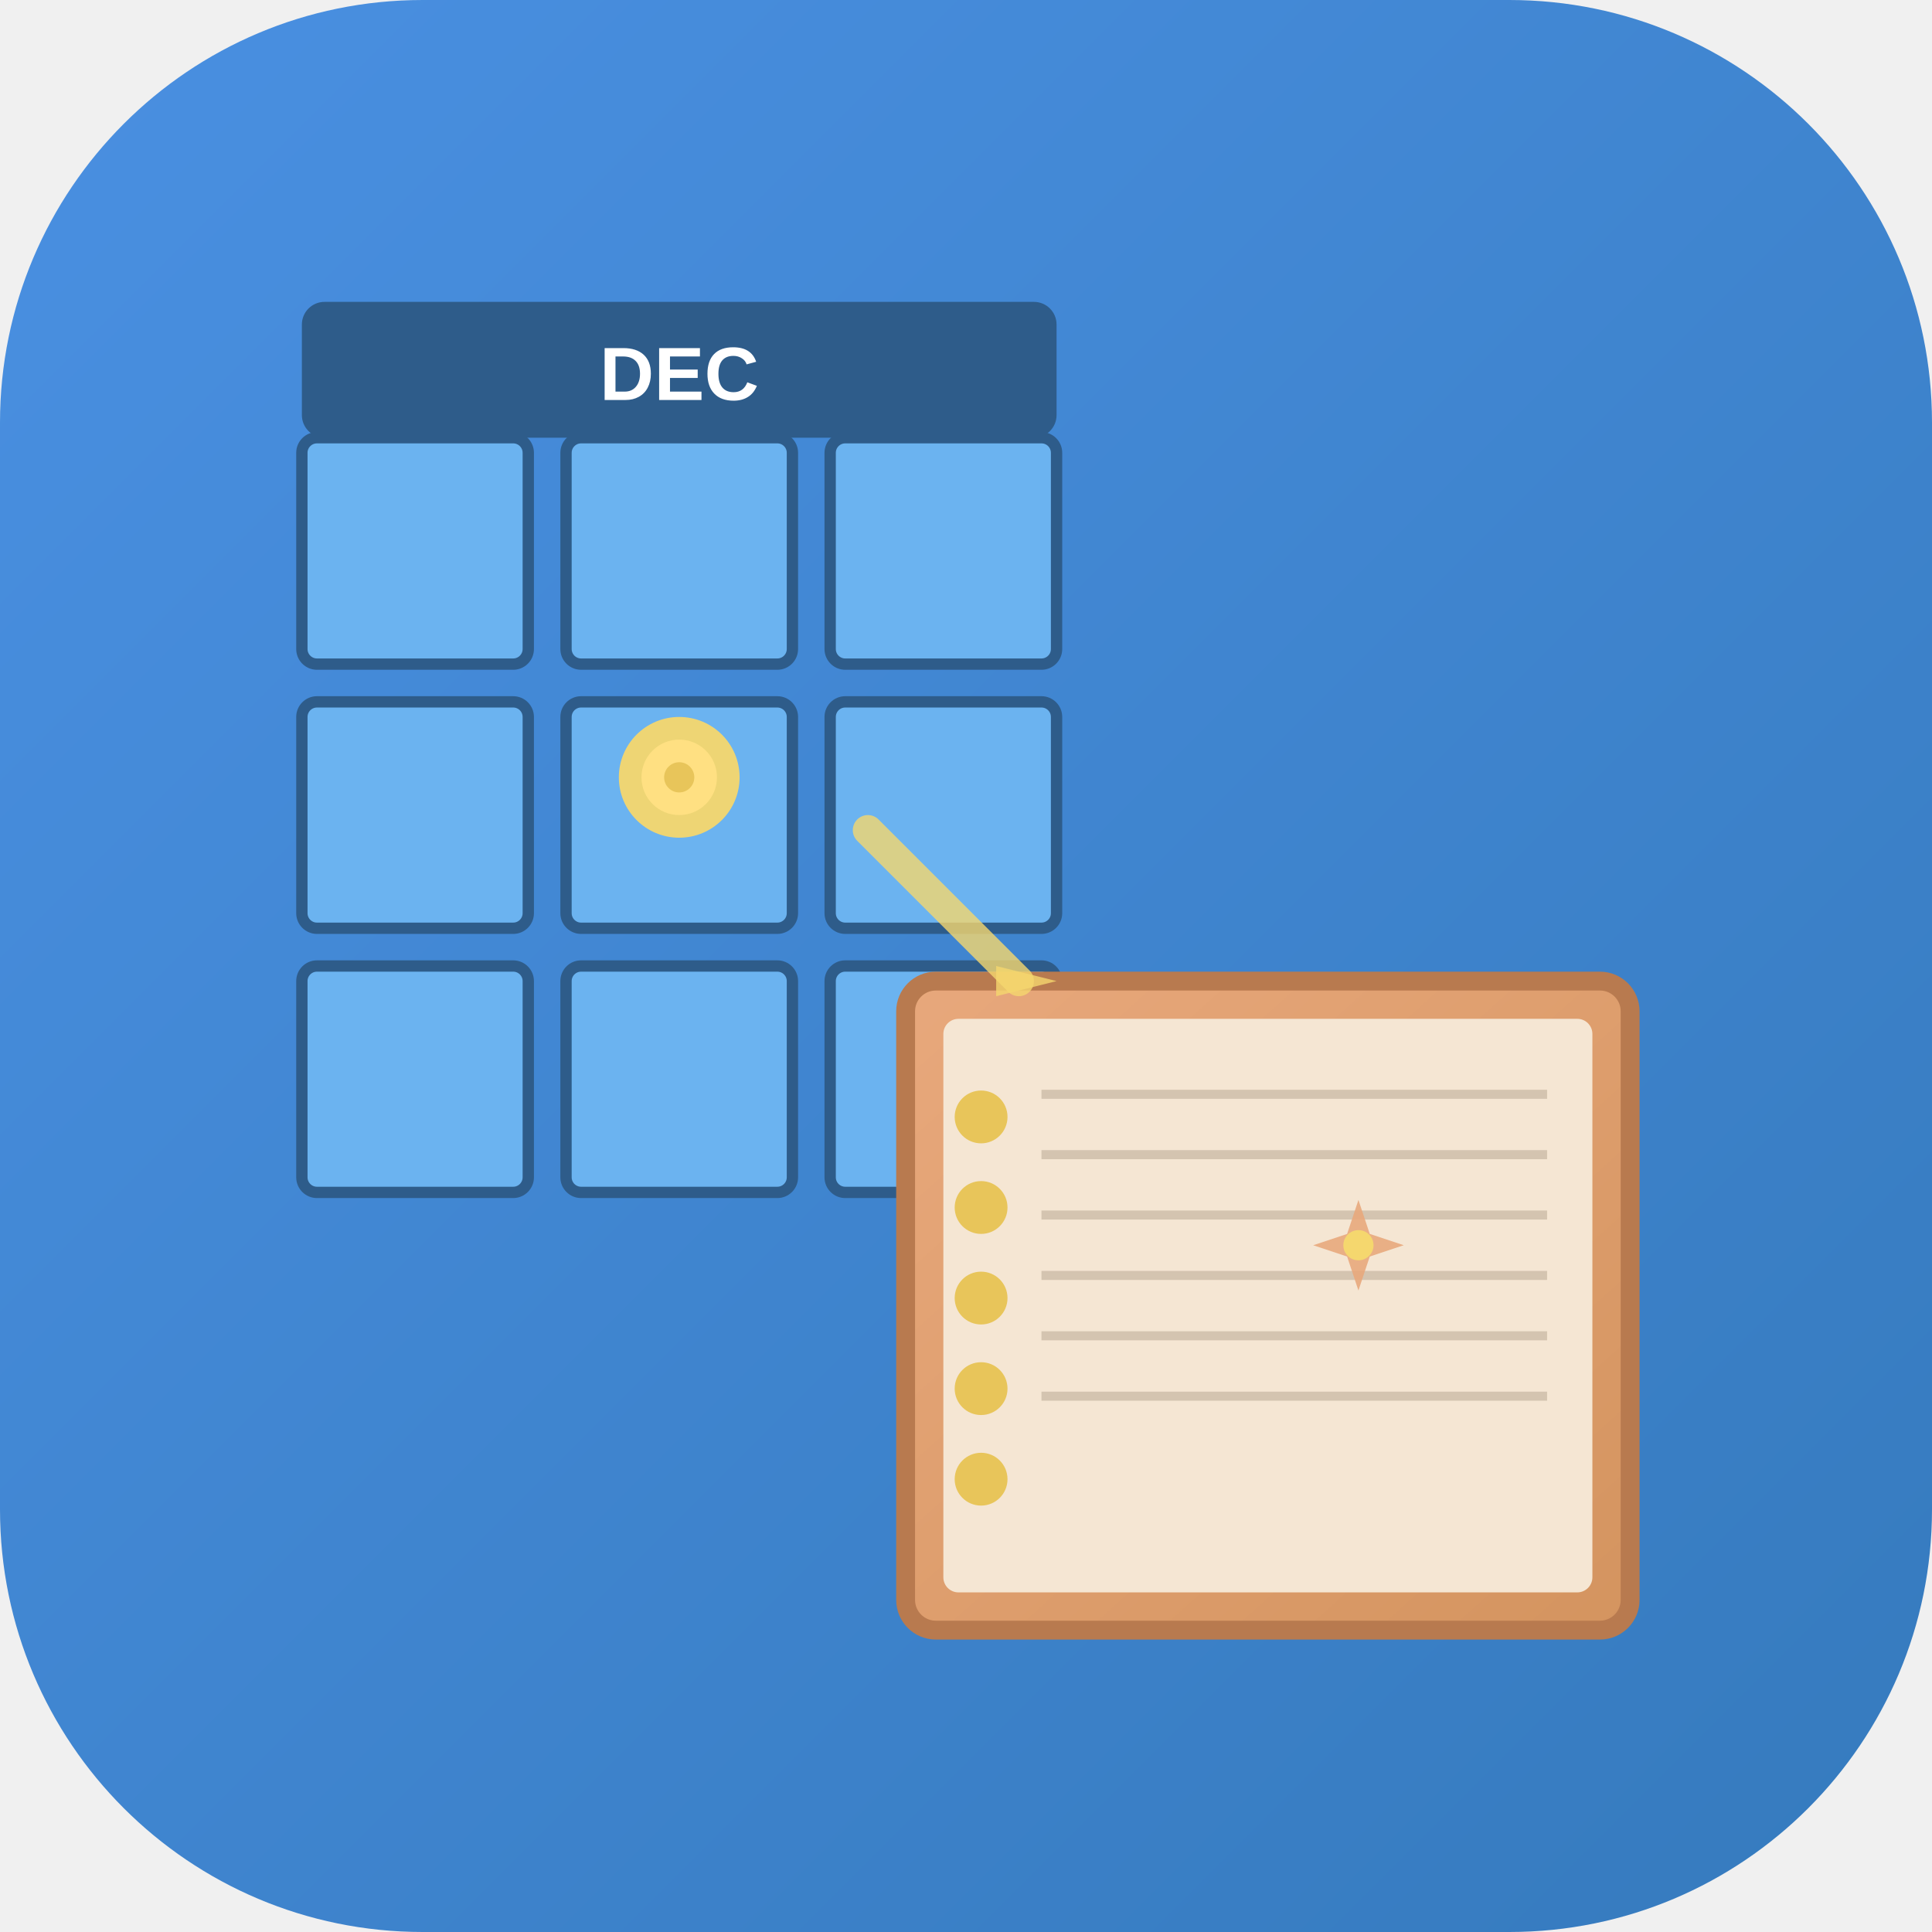
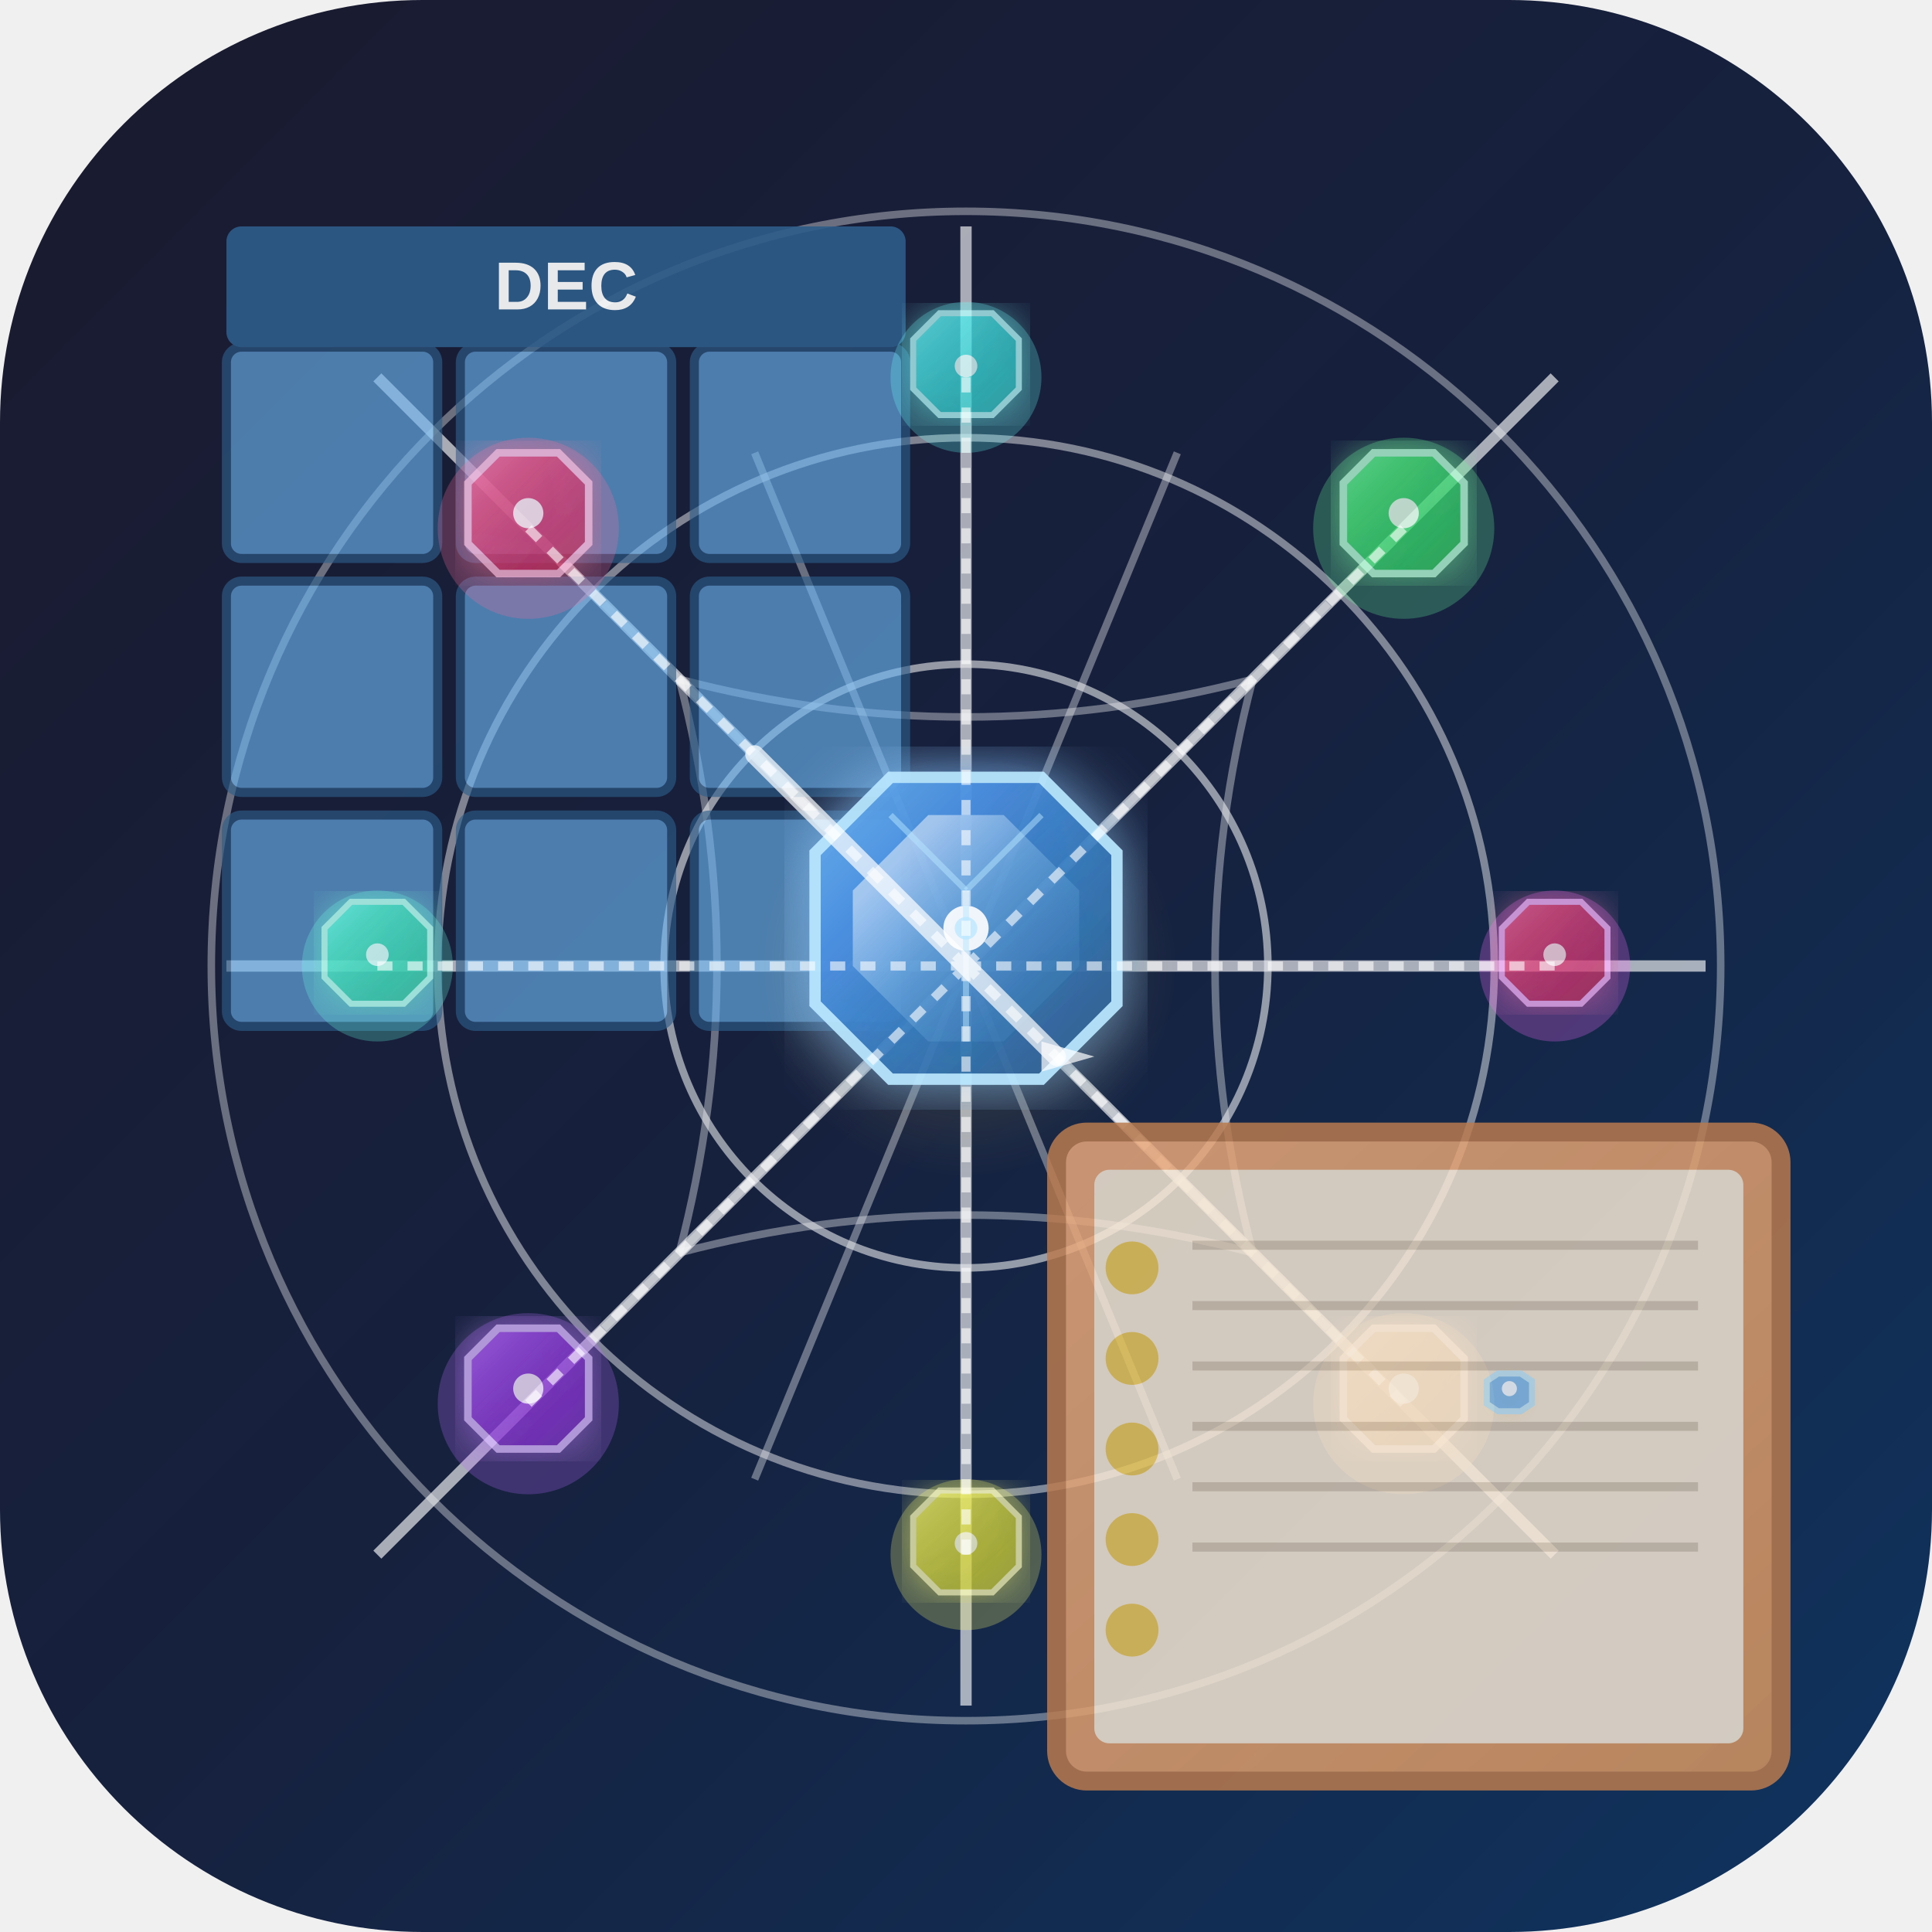
<svg xmlns="http://www.w3.org/2000/svg" viewBox="0 0 256 256" width="256" height="256">
  <defs>
    <linearGradient id="bgGrad" x1="0%" y1="0%" x2="100%" y2="100%">
-       <stop offset="0%" style="stop-color:#4A90E2;stop-opacity:1" />
-       <stop offset="100%" style="stop-color:#357ABD;stop-opacity:1" />
+       <stop offset="0%" style="stop-color:#1a1a2e;stop-opacity:1" />
+       <stop offset="50%" style="stop-color:#16213e;stop-opacity:1" />
+       <stop offset="100%" style="stop-color:#0f3460;stop-opacity:1" />
+     </linearGradient>
+     <linearGradient id="crystalGradBlue" x1="0%" y1="0%" x2="100%" y2="100%">
+       <stop offset="0%" style="stop-color:#6BB3F0;stop-opacity:1" />
+       <stop offset="30%" style="stop-color:#4A90E2;stop-opacity:1" />
+       <stop offset="60%" style="stop-color:#357ABD;stop-opacity:0.9" />
+       <stop offset="100%" style="stop-color:#2E5C8A;stop-opacity:1" />
+     </linearGradient>
+     <linearGradient id="crystalGradRed" x1="0%" y1="0%" x2="100%" y2="100%">
+       <stop offset="0%" style="stop-color:#FF6B9D;stop-opacity:1" />
+       <stop offset="30%" style="stop-color:#E84A7A;stop-opacity:1" />
+       <stop offset="60%" style="stop-color:#D4356B;stop-opacity:0.9" />
+       <stop offset="100%" style="stop-color:#C02E5A;stop-opacity:1" />
+     </linearGradient>
+     <linearGradient id="crystalGradGreen" x1="0%" y1="0%" x2="100%" y2="100%">
+       <stop offset="0%" style="stop-color:#6BFF9D;stop-opacity:1" />
+       <stop offset="30%" style="stop-color:#4AE87A;stop-opacity:1" />
+       <stop offset="60%" style="stop-color:#35D46B;stop-opacity:0.9" />
+       <stop offset="100%" style="stop-color:#2EC05A;stop-opacity:1" />
+     </linearGradient>
+     <linearGradient id="crystalGradPurple" x1="0%" y1="0%" x2="100%" y2="100%">
+       <stop offset="0%" style="stop-color:#B86BFF;stop-opacity:1" />
+       <stop offset="30%" style="stop-color:#9D4AE8;stop-opacity:1" />
+       <stop offset="60%" style="stop-color:#8A35D4;stop-opacity:0.9" />
+       <stop offset="100%" style="stop-color:#7A2EC0;stop-opacity:1" />
+     </linearGradient>
+     <linearGradient id="crystalGradOrange" x1="0%" y1="0%" x2="100%" y2="100%">
+       <stop offset="0%" style="stop-color:#FFB86B;stop-opacity:1" />
+       <stop offset="30%" style="stop-color:#E89D4A;stop-opacity:1" />
+       <stop offset="60%" style="stop-color:#D48A35;stop-opacity:0.9" />
+       <stop offset="100%" style="stop-color:#C07A2E;stop-opacity:1" />
+     </linearGradient>
+     <linearGradient id="crystalGradCyan" x1="0%" y1="0%" x2="100%" y2="100%">
+       <stop offset="0%" style="stop-color:#6BFFFF;stop-opacity:1" />
+       <stop offset="30%" style="stop-color:#4AE8E8;stop-opacity:1" />
+       <stop offset="60%" style="stop-color:#35D4D4;stop-opacity:0.9" />
+       <stop offset="100%" style="stop-color:#2EC0C0;stop-opacity:1" />
+     </linearGradient>
+     <linearGradient id="crystalHighlight" x1="20%" y1="20%" x2="80%" y2="80%">
+       <stop offset="0%" style="stop-color:#FFFFFF;stop-opacity:0.8" />
+       <stop offset="50%" style="stop-color:#B8E6FF;stop-opacity:0.4" />
+       <stop offset="100%" style="stop-color:#6BB3F0;stop-opacity:0.2" />
    </linearGradient>
    <linearGradient id="journalGrad" x1="0%" y1="0%" x2="100%" y2="100%">
      <stop offset="0%" style="stop-color:#E8A87C;stop-opacity:1" />
      <stop offset="100%" style="stop-color:#D4945F;stop-opacity:1" />
    </linearGradient>
+     <radialGradient id="webGlow" cx="50%" cy="50%">
+       <stop offset="0%" style="stop-color:#F5D76E;stop-opacity:0.6" />
+       <stop offset="50%" style="stop-color:#E8C55A;stop-opacity:0.3" />
+       <stop offset="100%" style="stop-color:#F5D76E;stop-opacity:0" />
+     </radialGradient>
+     <filter id="crystalGlow">
+       <feGaussianBlur stdDeviation="3" result="coloredBlur" />
+       <feMerge>
+         <feMergeNode in="coloredBlur" />
+         <feMergeNode in="SourceGraphic" />
+       </feMerge>
+     </filter>
+     <filter id="crystalGlowStrong">
+       <feGaussianBlur stdDeviation="4" result="coloredBlur" />
+       <feMerge>
+         <feMergeNode in="coloredBlur" />
+         <feMergeNode in="SourceGraphic" />
+       </feMerge>
+     </filter>
  </defs>
  <rect width="256" height="256" rx="56" fill="url(#bgGrad)" />
-   <g transform="translate(40, 40)">
-     <rect x="0" y="0" width="100" height="18" fill="#2E5C8A" rx="3" />
-     <text x="50" y="13" font-family="Arial, sans-serif" font-size="10" font-weight="bold" fill="white" text-anchor="middle">DEC</text>
-     <rect x="0" y="18" width="30" height="30" fill="#6BB3F0" stroke="#2E5C8A" stroke-width="1.5" rx="2" />
-     <rect x="35" y="18" width="30" height="30" fill="#6BB3F0" stroke="#2E5C8A" stroke-width="1.5" rx="2" />
-     <rect x="70" y="18" width="30" height="30" fill="#6BB3F0" stroke="#2E5C8A" stroke-width="1.5" rx="2" />
-     <rect x="0" y="53" width="30" height="30" fill="#6BB3F0" stroke="#2E5C8A" stroke-width="1.5" rx="2" />
-     <rect x="35" y="53" width="30" height="30" fill="#6BB3F0" stroke="#2E5C8A" stroke-width="1.5" rx="2" />
-     <rect x="70" y="53" width="30" height="30" fill="#6BB3F0" stroke="#2E5C8A" stroke-width="1.5" rx="2" />
-     <rect x="0" y="88" width="30" height="30" fill="#6BB3F0" stroke="#2E5C8A" stroke-width="1.5" rx="2" />
-     <rect x="35" y="88" width="30" height="30" fill="#6BB3F0" stroke="#2E5C8A" stroke-width="1.5" rx="2" />
-     <rect x="70" y="88" width="30" height="30" fill="#6BB3F0" stroke="#2E5C8A" stroke-width="1.5" rx="2" />
-     <circle cx="50" cy="63" r="8" fill="#F5D76E" opacity="0.95" />
-     <circle cx="50" cy="63" r="5" fill="#FFE082" />
-     <circle cx="50" cy="63" r="2" fill="#E8C55A" />
-   </g>
-   <g transform="translate(120, 130)">
+   <g opacity="0.9">
+     <line x1="128" y1="128" x2="50" y2="50" stroke="white" stroke-width="1.5" opacity="0.7" />
+     <line x1="128" y1="128" x2="206" y2="50" stroke="white" stroke-width="1.5" opacity="0.7" />
+     <line x1="128" y1="128" x2="50" y2="206" stroke="white" stroke-width="1.5" opacity="0.7" />
+     <line x1="128" y1="128" x2="206" y2="206" stroke="white" stroke-width="1.5" opacity="0.7" />
+     <line x1="128" y1="128" x2="128" y2="30" stroke="white" stroke-width="1.5" opacity="0.7" />
+     <line x1="128" y1="128" x2="128" y2="226" stroke="white" stroke-width="1.5" opacity="0.7" />
+     <line x1="128" y1="128" x2="30" y2="128" stroke="white" stroke-width="1.5" opacity="0.7" />
+     <line x1="128" y1="128" x2="226" y2="128" stroke="white" stroke-width="1.5" opacity="0.7" />
+     <circle cx="128" cy="128" r="40" stroke="white" stroke-width="1" fill="none" opacity="0.6" />
+     <circle cx="128" cy="128" r="70" stroke="white" stroke-width="1" fill="none" opacity="0.5" />
+     <circle cx="128" cy="128" r="100" stroke="white" stroke-width="1" fill="none" opacity="0.4" />
+     <line x1="80" y1="80" x2="176" y2="176" stroke="white" stroke-width="1" opacity="0.4" />
+     <line x1="176" y1="80" x2="80" y2="176" stroke="white" stroke-width="1" opacity="0.4" />
+     <line x1="100" y1="60" x2="156" y2="196" stroke="white" stroke-width="1" opacity="0.4" />
+     <line x1="156" y1="60" x2="100" y2="196" stroke="white" stroke-width="1" opacity="0.4" />
+     <path d="M 90 90 Q 128 100, 166 90" stroke="white" stroke-width="1" fill="none" opacity="0.4" />
+     <path d="M 90 166 Q 128 156, 166 166" stroke="white" stroke-width="1" fill="none" opacity="0.4" />
+     <path d="M 90 90 Q 100 128, 90 166" stroke="white" stroke-width="1" fill="none" opacity="0.4" />
+     <path d="M 166 90 Q 156 128, 166 166" stroke="white" stroke-width="1" fill="none" opacity="0.4" />
+   </g>
+   <g transform="translate(30, 30)" opacity="0.9">
+     <rect x="0" y="0" width="90" height="16" fill="#2E5C8A" rx="2" />
+     <text x="45" y="11" font-family="Arial, sans-serif" font-size="9" font-weight="bold" fill="white" text-anchor="middle">DEC</text>
+     <rect x="0" y="16" width="28" height="28" fill="#6BB3F0" stroke="#2E5C8A" stroke-width="1.2" rx="2" opacity="0.7" />
+     <rect x="31" y="16" width="28" height="28" fill="#6BB3F0" stroke="#2E5C8A" stroke-width="1.2" rx="2" opacity="0.7" />
+     <rect x="62" y="16" width="28" height="28" fill="#6BB3F0" stroke="#2E5C8A" stroke-width="1.2" rx="2" opacity="0.7" />
+     <rect x="0" y="47" width="28" height="28" fill="#6BB3F0" stroke="#2E5C8A" stroke-width="1.2" rx="2" opacity="0.7" />
+     <rect x="31" y="47" width="28" height="28" fill="#6BB3F0" stroke="#2E5C8A" stroke-width="1.2" rx="2" opacity="0.7" />
+     <rect x="62" y="47" width="28" height="28" fill="#6BB3F0" stroke="#2E5C8A" stroke-width="1.2" rx="2" opacity="0.7" />
+     <rect x="0" y="78" width="28" height="28" fill="#6BB3F0" stroke="#2E5C8A" stroke-width="1.2" rx="2" opacity="0.7" />
+     <rect x="31" y="78" width="28" height="28" fill="#6BB3F0" stroke="#2E5C8A" stroke-width="1.2" rx="2" opacity="0.7" />
+     <rect x="62" y="78" width="28" height="28" fill="#6BB3F0" stroke="#2E5C8A" stroke-width="1.2" rx="2" opacity="0.7" />
+   </g>
+   <g transform="translate(128, 128)">
+     <circle cx="0" cy="0" r="28" fill="url(#webGlow)" opacity="0.4" />
+     <polygon points="-20,-15 -10,-25 10,-25 20,-15 20,5 10,15 -10,15 -20,5" fill="url(#crystalGradBlue)" stroke="#B8E6FF" stroke-width="1.5" filter="url(#crystalGlowStrong)" opacity="0.95" />
+     <polygon points="-15,-10 -5,-20 5,-20 15,-10 15,0 5,10 -5,10 -15,0" fill="url(#crystalHighlight)" opacity="0.6" />
+     <circle cx="0" cy="-5" r="3" fill="#FFFFFF" opacity="0.9" />
+     <circle cx="0" cy="-5" r="1.5" fill="#B8E6FF" opacity="0.7" />
+     <line x1="-10" y1="-20" x2="0" y2="-10" stroke="#B8E6FF" stroke-width="0.8" opacity="0.5" />
+     <line x1="10" y1="-20" x2="0" y2="-10" stroke="#B8E6FF" stroke-width="0.8" opacity="0.5" />
+     <line x1="0" y1="-10" x2="0" y2="10" stroke="#B8E6FF" stroke-width="0.8" opacity="0.5" />
+   </g>
+   <g opacity="0.85">
+     <g transform="translate(70, 70)">
+       <circle cx="0" cy="0" r="12" fill="#FF6B9D" opacity="0.3" />
+       <polygon points="-8,-6 -4,-10 4,-10 8,-6 8,2 4,6 -4,6 -8,2" fill="url(#crystalGradRed)" stroke="#FFB8D9" stroke-width="1" filter="url(#crystalGlow)" opacity="0.9" />
+       <circle cx="0" cy="-2" r="2" fill="#FFFFFF" opacity="0.8" />
+     </g>
+     <g transform="translate(186, 70)">
+       <circle cx="0" cy="0" r="12" fill="#6BFF9D" opacity="0.3" />
+       <polygon points="-8,-6 -4,-10 4,-10 8,-6 8,2 4,6 -4,6 -8,2" fill="url(#crystalGradGreen)" stroke="#B8FFD9" stroke-width="1" filter="url(#crystalGlow)" opacity="0.9" />
+       <circle cx="0" cy="-2" r="2" fill="#FFFFFF" opacity="0.8" />
+     </g>
+     <g transform="translate(70, 186)">
+       <circle cx="0" cy="0" r="12" fill="#B86BFF" opacity="0.3" />
+       <polygon points="-8,-6 -4,-10 4,-10 8,-6 8,2 4,6 -4,6 -8,2" fill="url(#crystalGradPurple)" stroke="#D9B8FF" stroke-width="1" filter="url(#crystalGlow)" opacity="0.9" />
+       <circle cx="0" cy="-2" r="2" fill="#FFFFFF" opacity="0.8" />
+     </g>
+     <g transform="translate(186, 186)">
+       <circle cx="0" cy="0" r="12" fill="#FFB86B" opacity="0.3" />
+       <polygon points="-8,-6 -4,-10 4,-10 8,-6 8,2 4,6 -4,6 -8,2" fill="url(#crystalGradOrange)" stroke="#FFD9B8" stroke-width="1" filter="url(#crystalGlow)" opacity="0.9" />
+       <circle cx="0" cy="-2" r="2" fill="#FFFFFF" opacity="0.8" />
+     </g>
+     <g transform="translate(128, 50)">
+       <circle cx="0" cy="0" r="10" fill="#6BFFFF" opacity="0.3" />
+       <polygon points="-7,-5 -3.5,-8.5 3.5,-8.5 7,-5 7,1.5 3.5,5 -3.5,5 -7,1.5" fill="url(#crystalGradCyan)" stroke="#B8FFFF" stroke-width="0.8" filter="url(#crystalGlow)" opacity="0.85" />
+       <circle cx="0" cy="-1.5" r="1.5" fill="#FFFFFF" opacity="0.75" />
+     </g>
+     <g transform="translate(206, 128)">
+       <circle cx="0" cy="0" r="10" fill="#FF6BFF" opacity="0.3" />
+       <polygon points="-7,-5 -3.5,-8.5 3.5,-8.5 7,-5 7,1.5 3.5,5 -3.5,5 -7,1.5" fill="url(#crystalGradRed)" stroke="#FFB8FF" stroke-width="0.8" filter="url(#crystalGlow)" opacity="0.85" />
+       <circle cx="0" cy="-1.5" r="1.5" fill="#FFFFFF" opacity="0.75" />
+     </g>
+     <g transform="translate(128, 206)">
+       <circle cx="0" cy="0" r="10" fill="#FFFF6B" opacity="0.3" />
+       <linearGradient id="crystalGradYellow" x1="0%" y1="0%" x2="100%" y2="100%">
+         <stop offset="0%" style="stop-color:#FFFF6B;stop-opacity:1" />
+         <stop offset="30%" style="stop-color:#E8E84A;stop-opacity:1" />
+         <stop offset="60%" style="stop-color:#D4D435;stop-opacity:0.9" />
+         <stop offset="100%" style="stop-color:#C0C02E;stop-opacity:1" />
+       </linearGradient>
+       <polygon points="-7,-5 -3.5,-8.5 3.5,-8.5 7,-5 7,1.5 3.5,5 -3.5,5 -7,1.5" fill="url(#crystalGradYellow)" stroke="#FFFFB8" stroke-width="0.8" filter="url(#crystalGlow)" opacity="0.85" />
+       <circle cx="0" cy="-1.5" r="1.5" fill="#FFFFFF" opacity="0.75" />
+     </g>
+     <g transform="translate(50, 128)">
+       <circle cx="0" cy="0" r="10" fill="#6BFFE8" opacity="0.3" />
+       <linearGradient id="crystalGradTeal" x1="0%" y1="0%" x2="100%" y2="100%">
+         <stop offset="0%" style="stop-color:#6BFFE8;stop-opacity:1" />
+         <stop offset="30%" style="stop-color:#4AE8C0;stop-opacity:1" />
+         <stop offset="60%" style="stop-color:#35D4A8;stop-opacity:0.9" />
+         <stop offset="100%" style="stop-color:#2EC090;stop-opacity:1" />
+       </linearGradient>
+       <polygon points="-7,-5 -3.5,-8.5 3.5,-8.5 7,-5 7,1.5 3.5,5 -3.5,5 -7,1.5" fill="url(#crystalGradTeal)" stroke="#B8FFE8" stroke-width="0.8" filter="url(#crystalGlow)" opacity="0.85" />
+       <circle cx="0" cy="-1.5" r="1.5" fill="#FFFFFF" opacity="0.75" />
+     </g>
+   </g>
+   <g opacity="0.6">
+     <line x1="128" y1="128" x2="70" y2="70" stroke="white" stroke-width="1.2" stroke-dasharray="2 2" />
+     <line x1="128" y1="128" x2="186" y2="70" stroke="white" stroke-width="1.2" stroke-dasharray="2 2" />
+     <line x1="128" y1="128" x2="70" y2="186" stroke="white" stroke-width="1.2" stroke-dasharray="2 2" />
+     <line x1="128" y1="128" x2="186" y2="186" stroke="white" stroke-width="1.2" stroke-dasharray="2 2" />
+     <line x1="128" y1="128" x2="128" y2="50" stroke="white" stroke-width="1.2" stroke-dasharray="2 2" />
+     <line x1="128" y1="128" x2="206" y2="128" stroke="white" stroke-width="1.2" stroke-dasharray="2 2" />
+     <line x1="128" y1="128" x2="128" y2="206" stroke="white" stroke-width="1.2" stroke-dasharray="2 2" />
+     <line x1="128" y1="128" x2="50" y2="128" stroke="white" stroke-width="1.2" stroke-dasharray="2 2" />
+   </g>
+   <g transform="translate(140, 150)" opacity="0.85">
    <rect x="0" y="0" width="96" height="86" fill="url(#journalGrad)" rx="4" stroke="#B87A4F" stroke-width="2.5" />
    <rect x="5" y="5" width="86" height="76" fill="#F5E6D3" rx="2" />
    <circle cx="10" cy="18" r="3.5" fill="#E8C55A" />
    <circle cx="10" cy="30" r="3.5" fill="#E8C55A" />
    <circle cx="10" cy="42" r="3.5" fill="#E8C55A" />
    <circle cx="10" cy="54" r="3.5" fill="#E8C55A" />
    <circle cx="10" cy="66" r="3.5" fill="#E8C55A" />
    <line x1="18" y1="15" x2="85" y2="15" stroke="#D4C4B0" stroke-width="1.2" />
    <line x1="18" y1="23" x2="85" y2="23" stroke="#D4C4B0" stroke-width="1.2" />
    <line x1="18" y1="31" x2="85" y2="31" stroke="#D4C4B0" stroke-width="1.2" />
    <line x1="18" y1="39" x2="85" y2="39" stroke="#D4C4B0" stroke-width="1.2" />
    <line x1="18" y1="47" x2="85" y2="47" stroke="#D4C4B0" stroke-width="1.2" />
    <line x1="18" y1="55" x2="85" y2="55" stroke="#D4C4B0" stroke-width="1.2" />
    <g transform="translate(60, 35)">
-       <path d="M 0 -6 L 1.5 -1.5 L 6 0 L 1.5 1.5 L 0 6 L -1.5 1.5 L -6 0 L -1.5 -1.5 Z" fill="#E8A87C" opacity="0.9" />
-       <circle cx="0" cy="0" r="2" fill="#F5D76E" />
-     </g>
-   </g>
-   <path d="M 115 110 Q 125 120, 135 130" stroke="#F5D76E" stroke-width="4" fill="none" stroke-linecap="round" opacity="0.8" />
-   <polygon points="132,128 140,130 132,132" fill="#F5D76E" opacity="0.8" />
+       <circle cx="0" cy="0" r="4" fill="url(#webGlow)" opacity="0.4" />
+       <polygon points="-3,-2 -1.5,-3 1.5,-3 3,-2 3,1 1.5,2 -1.5,2 -3,1" fill="#6BB3F0" stroke="#B8E6FF" stroke-width="0.8" opacity="0.8" />
+       <circle cx="0" cy="-1" r="1" fill="#FFFFFF" opacity="0.9" />
+     </g>
+   </g>
+   <path d="M 100 100 Q 110 110, 120 120 Q 130 130, 140 140" stroke="white" stroke-width="2.5" fill="none" stroke-linecap="round" opacity="0.7" />
+   <polygon points="138,138 145,140 138,142" fill="white" opacity="0.7" />
</svg>
